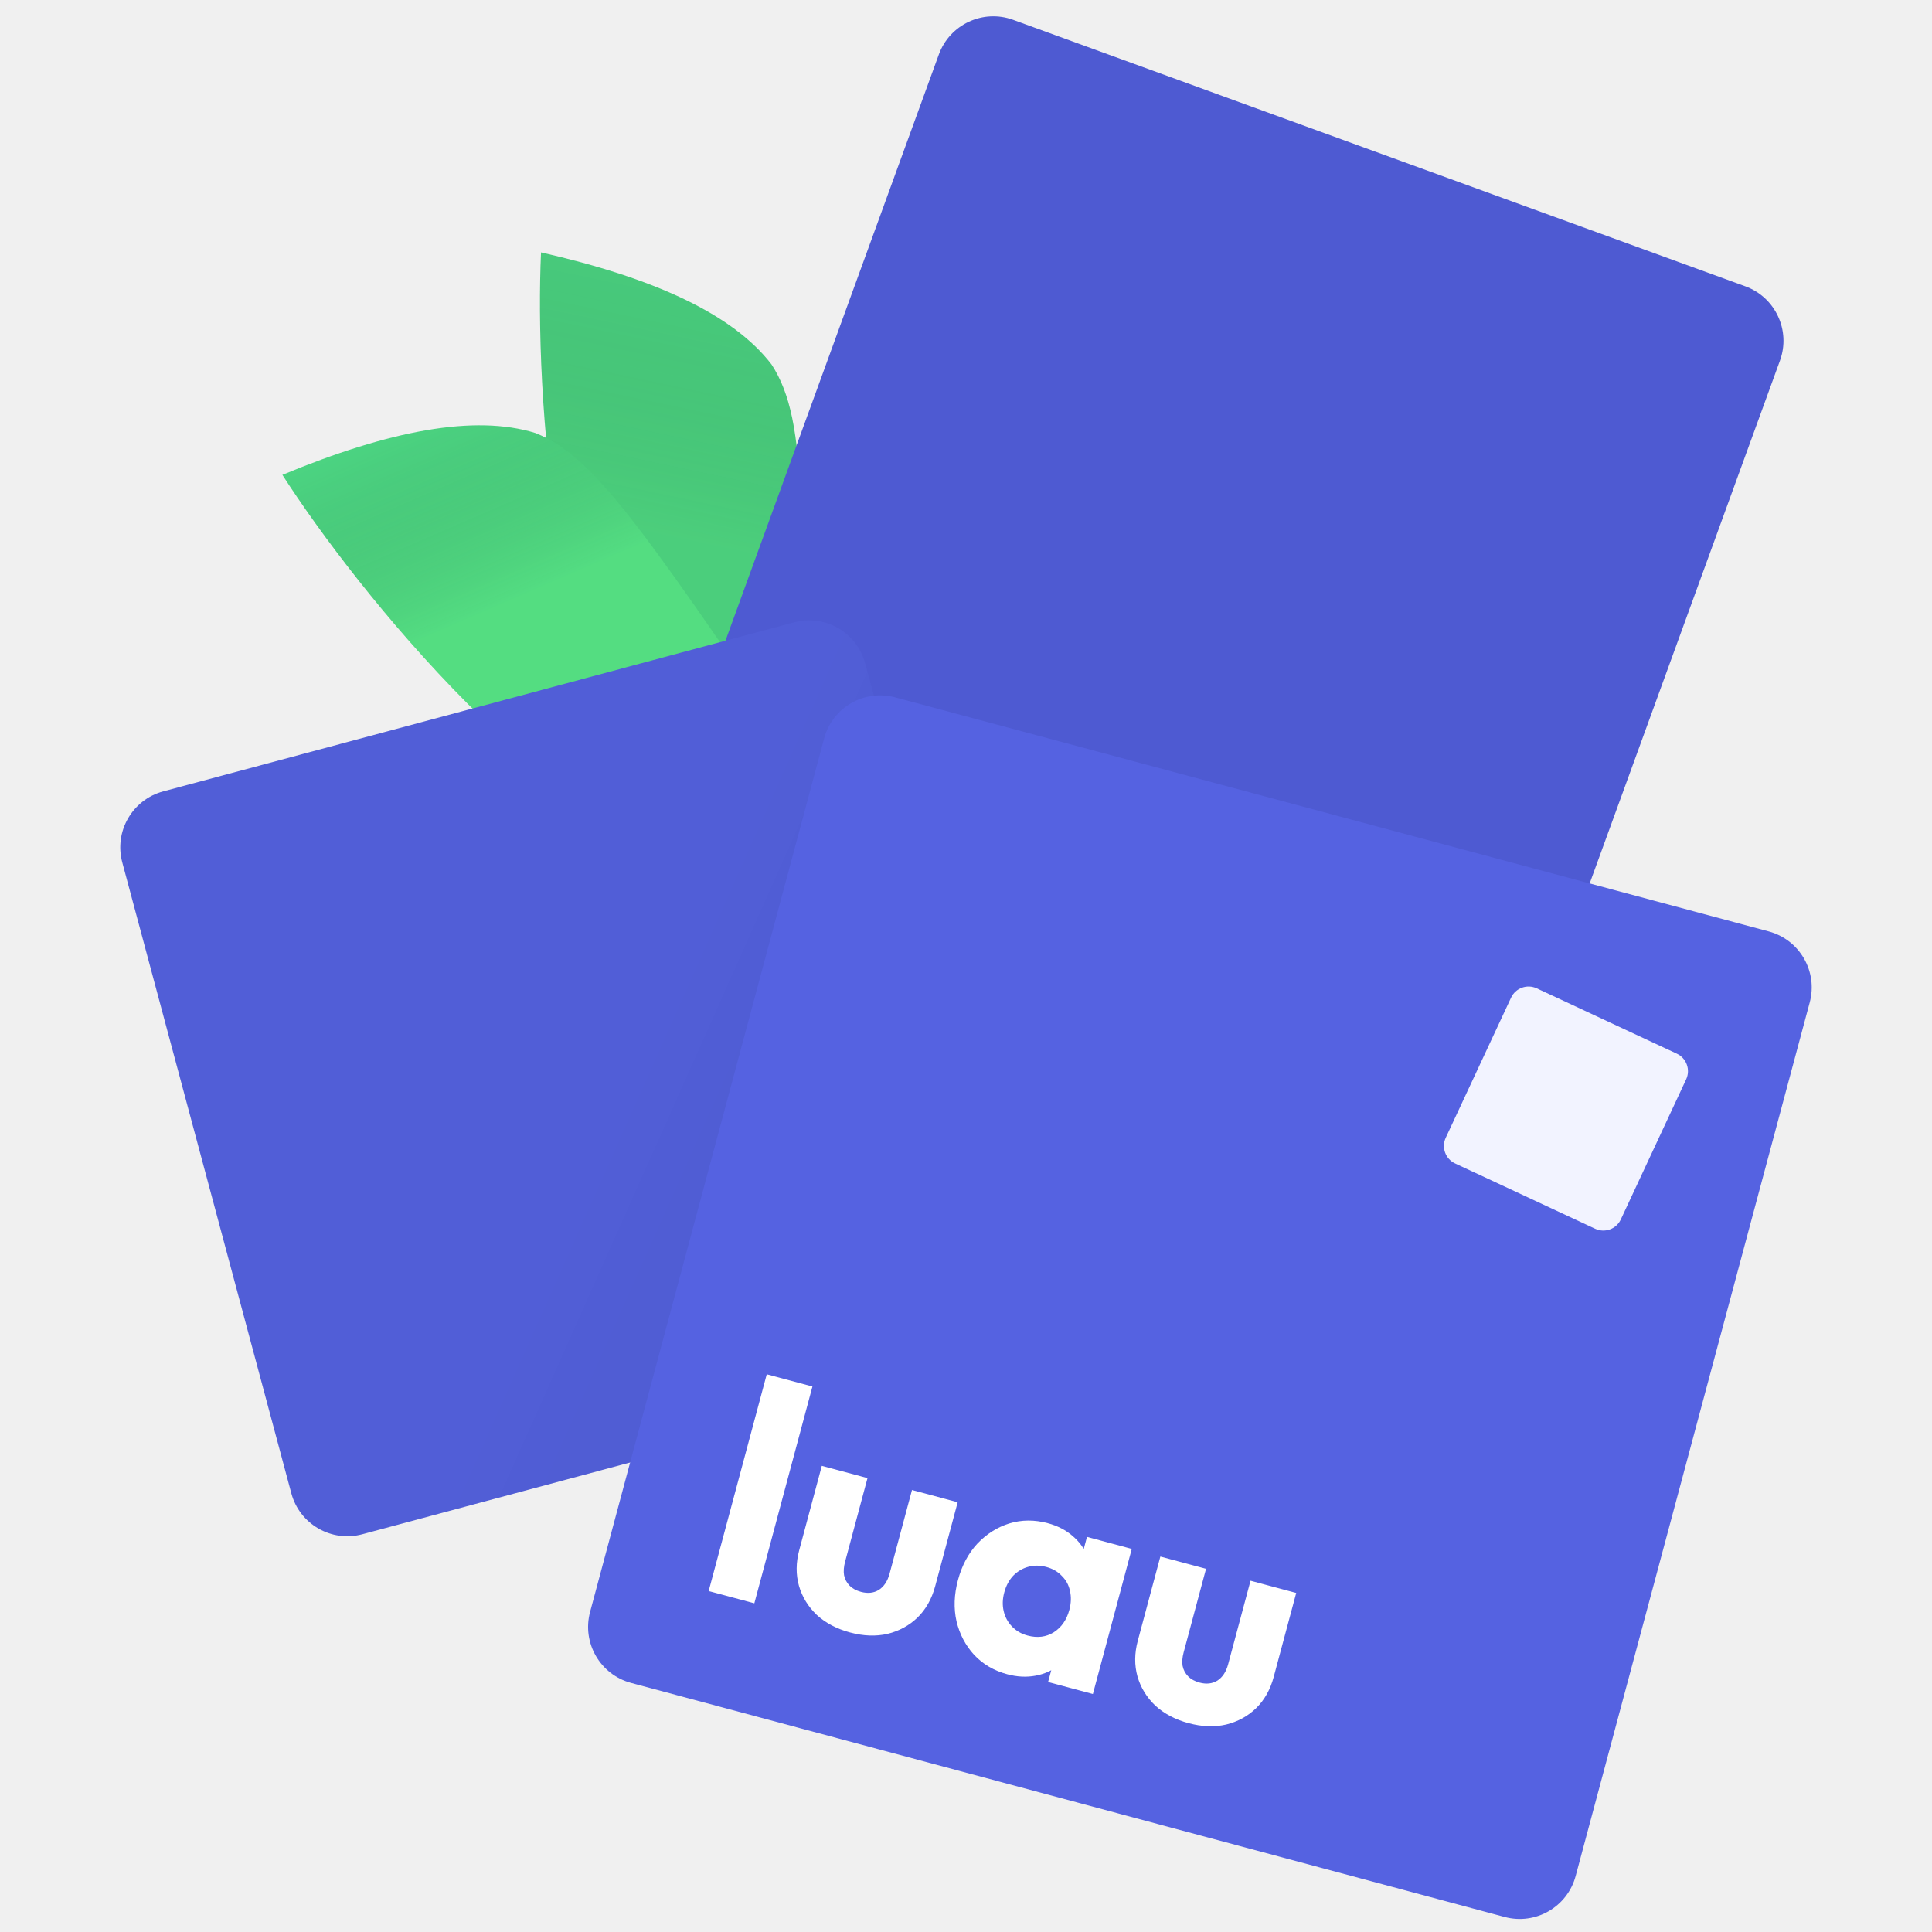
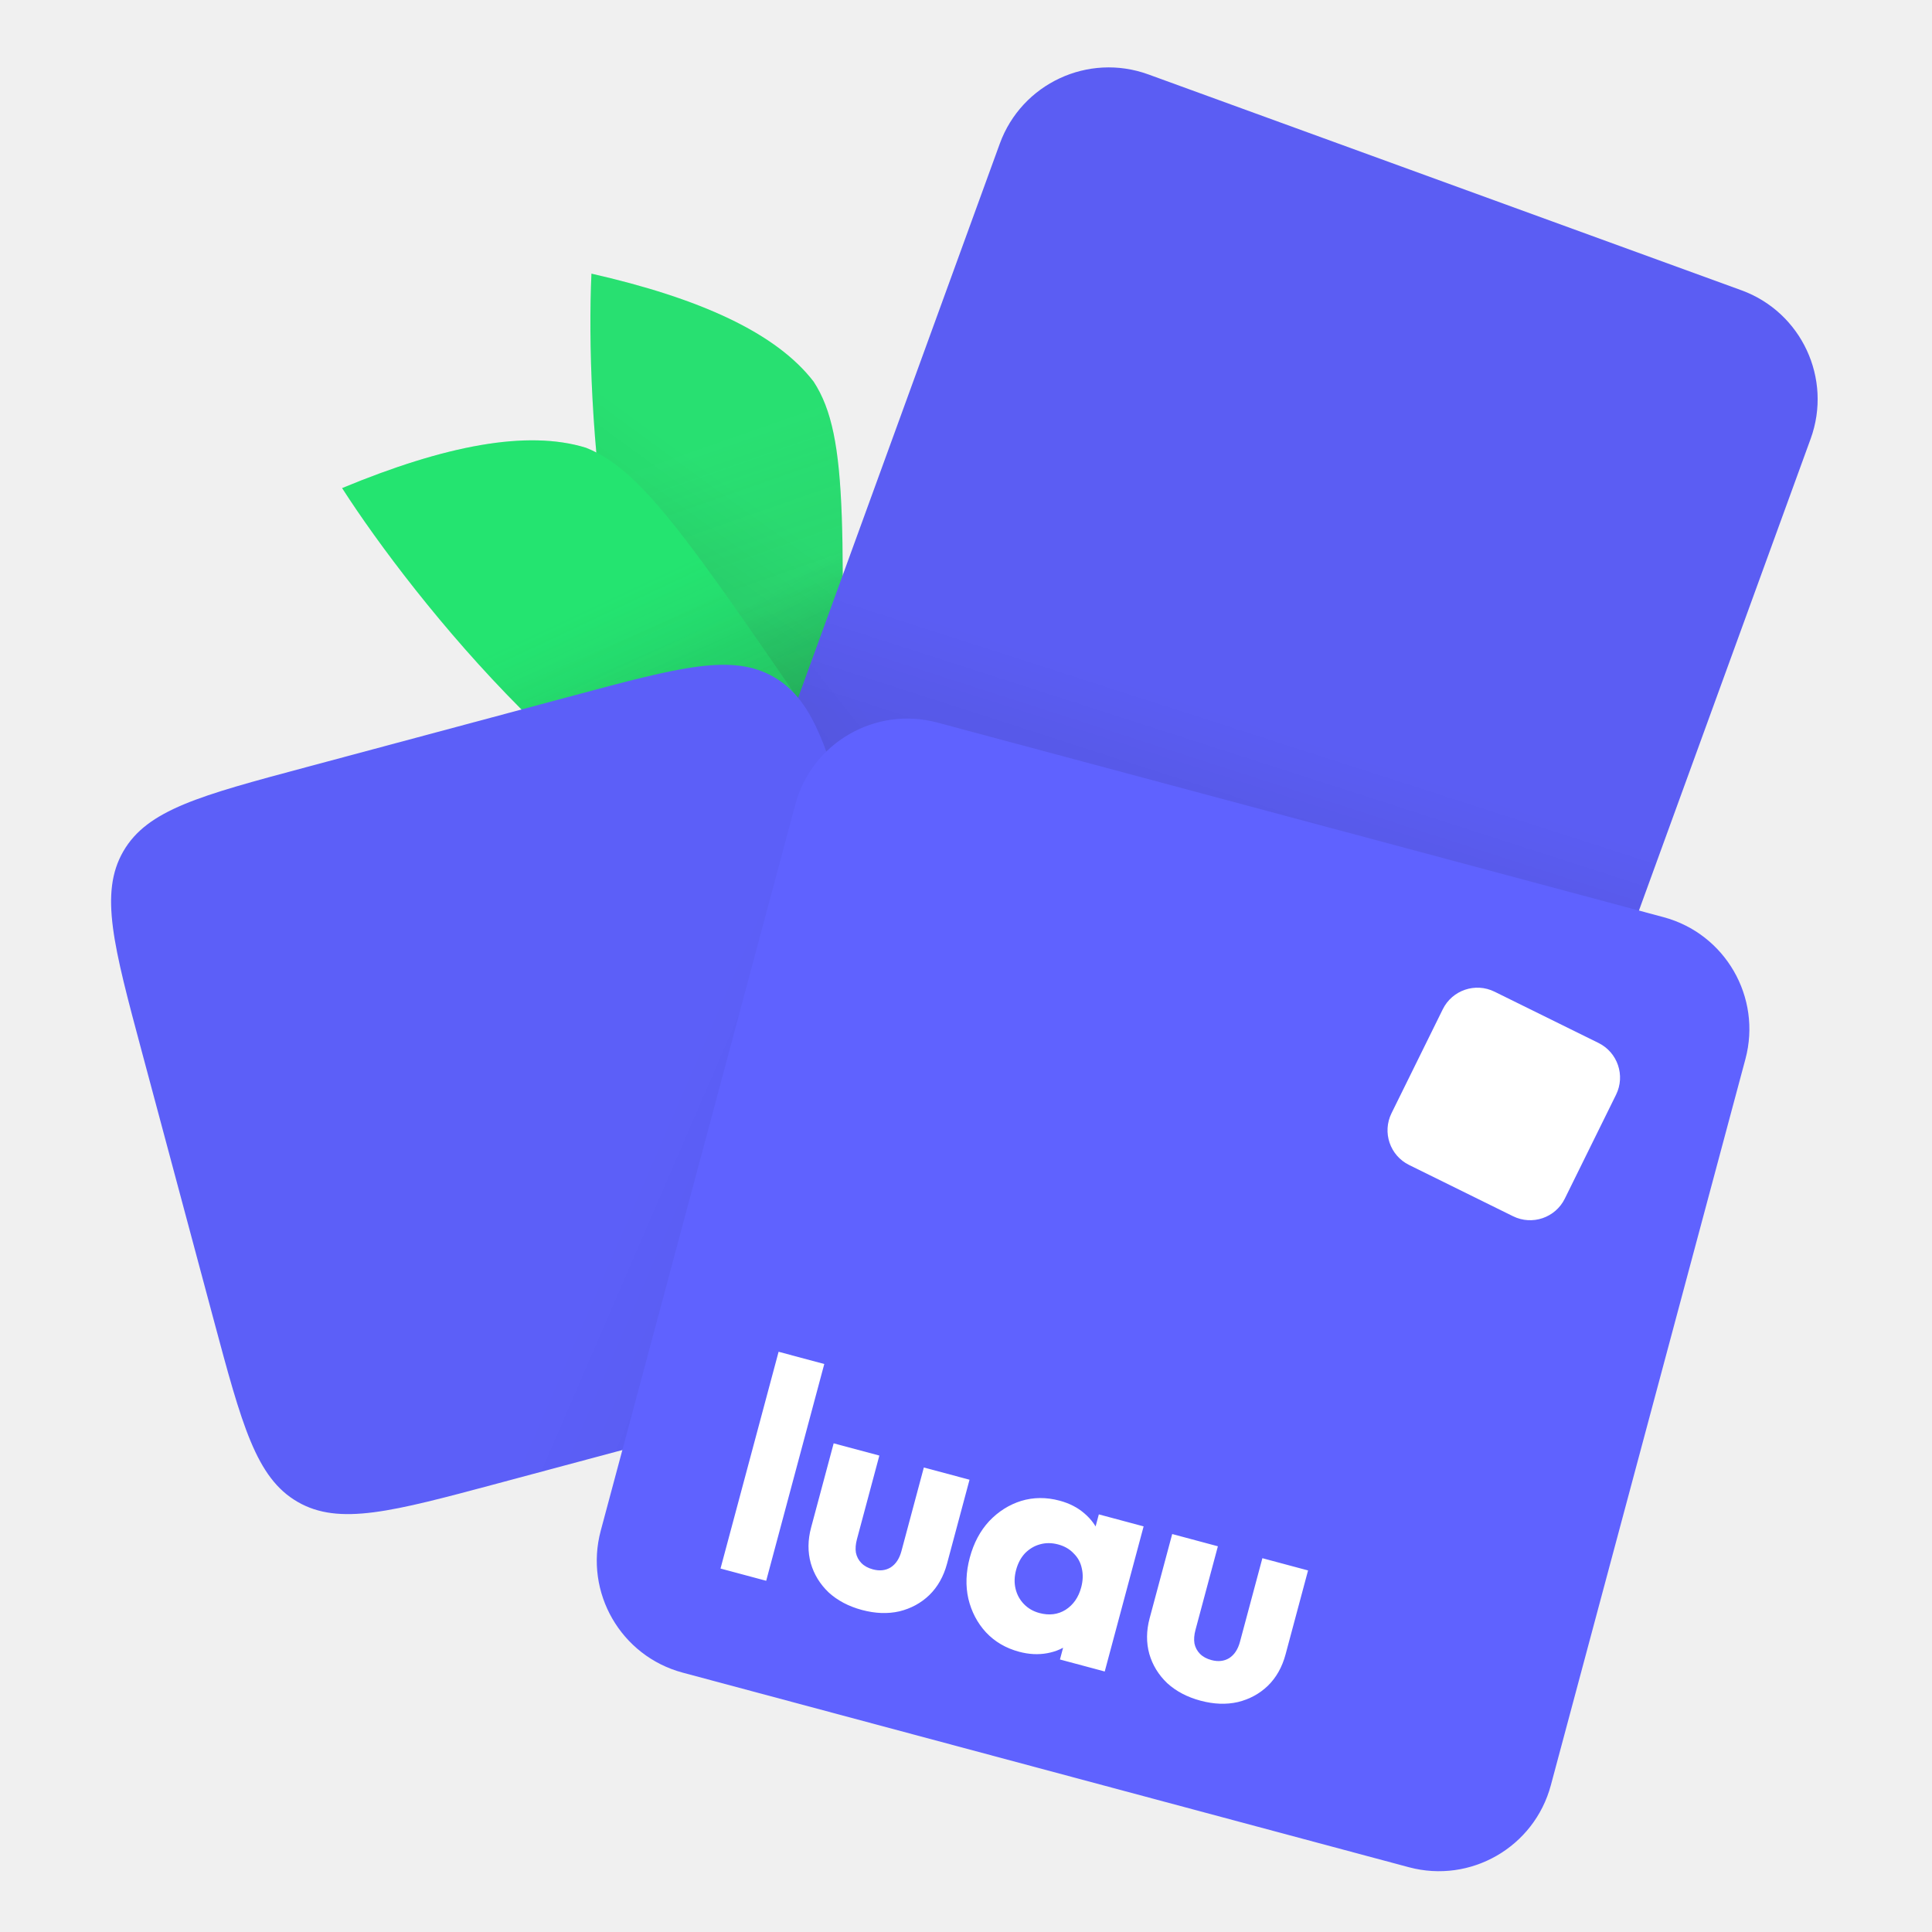
<svg xmlns="http://www.w3.org/2000/svg" width="500" height="500" viewBox="0 0 500 500" fill="none">
-   <path d="M140.017 65.321C138.4 100.879 143.061 181.35 174.642 218.772L206.557 217.802C207.831 134.461 209.344 109.155 199.678 94.33C189.643 81.255 169.174 71.944 140.017 65.321Z" fill="#4CD482" />
-   <path d="M140.017 65.321C138.4 100.879 143.061 181.35 174.642 218.772L206.557 217.802C207.831 134.461 209.344 109.155 199.678 94.33C189.643 81.255 169.174 71.944 140.017 65.321Z" fill="url(#paint0_linear_49_15)" fill-opacity="0.2" />
-   <path d="M140.017 65.321C138.4 100.879 143.061 181.35 174.642 218.772L206.557 217.802C207.831 134.461 209.344 109.155 199.678 94.33C189.643 81.255 169.174 71.944 140.017 65.321Z" fill="black" fill-opacity="0.05" />
-   <path d="M73.082 122.896C92.327 152.839 142.669 215.792 190.075 228.056L215.551 208.807C168.391 140.08 154.99 118.561 138.531 112.057C122.782 107.193 100.699 111.435 73.082 122.896Z" fill="#4CD482" />
-   <path d="M73.082 122.896C92.327 152.839 142.669 215.792 190.075 228.056L215.551 208.807C168.391 140.08 154.99 118.561 138.531 112.057C122.782 107.193 100.699 111.435 73.082 122.896Z" fill="url(#paint1_linear_49_15)" fill-opacity="0.2" />
-   <rect x="248.102" width="231.653" height="231.653" rx="15" transform="rotate(20 248.102 0)" fill="#4E5AD2" />
-   <rect x="220.016" y="157.173" width="199.038" height="199.038" rx="15" transform="rotate(75 220.016 157.173)" fill="#515ED7" />
-   <rect x="220.016" y="157.173" width="199.038" height="199.038" rx="15" transform="rotate(75 220.016 157.173)" fill="url(#paint2_linear_49_15)" fill-opacity="0.05" />
-   <g clip-path="url(#clip0_49_15)">
-     <rect x="217.175" y="176.59" width="264.063" height="264.063" rx="15" transform="rotate(15 217.175 176.59)" fill="#5562E1" />
-     <rect x="393.173" y="253.668" width="50" height="50" rx="5" transform="rotate(25 393.173 253.668)" fill="#F2F3FF" />
-     <path d="M183.402 411.762L198.434 355.661L210.257 358.829L195.225 414.93L183.402 411.762ZM220.014 422.483C216.562 421.558 213.683 420.042 211.377 417.933C209.136 415.787 207.6 413.277 206.769 410.404C205.951 407.479 205.977 404.394 206.847 401.149L212.686 379.357L224.509 382.525L218.711 404.162C218.366 405.45 218.276 406.613 218.439 407.65C218.654 408.702 219.131 409.603 219.869 410.352C220.606 411.102 221.593 411.643 222.83 411.974C224.581 412.443 226.117 412.275 227.437 411.469C228.771 410.612 229.701 409.205 230.225 407.247L236.023 385.61L247.846 388.778L242.027 410.492C241.144 413.789 239.617 416.5 237.447 418.624C235.29 420.696 232.705 422.102 229.691 422.84C226.691 423.527 223.465 423.408 220.014 422.483ZM260.686 433.298C257.234 432.374 254.371 430.695 252.096 428.264C249.873 425.846 248.356 422.955 247.546 419.59C246.787 416.24 246.912 412.684 247.919 408.924C248.927 405.163 250.597 402.022 252.929 399.499C255.313 396.991 258.072 395.245 261.206 394.263C264.392 393.295 267.711 393.273 271.163 394.198C273.687 394.874 275.822 395.971 277.569 397.488C279.368 399.019 280.676 400.833 281.495 402.929C282.327 404.975 282.524 407.125 282.085 409.382L277.737 425.61C276.988 427.783 275.736 429.573 273.979 430.98C272.287 432.349 270.279 433.246 267.956 433.673C265.633 434.1 263.21 433.975 260.686 433.298ZM265.938 423.276C268.463 423.953 270.718 423.674 272.706 422.439C274.707 421.154 276.052 419.223 276.742 416.647C277.212 414.895 277.265 413.253 276.903 411.721C276.592 410.202 275.889 408.909 274.795 407.843C273.765 406.739 272.426 405.966 270.778 405.524C269.129 405.082 267.558 405.075 266.063 405.503C264.633 405.893 263.352 406.654 262.221 407.786C261.141 408.933 260.366 410.382 259.897 412.133C259.441 413.833 259.395 415.449 259.757 416.982C260.119 418.515 260.841 419.84 261.922 420.958C263.002 422.076 264.341 422.849 265.938 423.276ZM271.247 435.3L273.96 425.177L278.18 416.535L278.846 406.941L281.31 397.745L292.901 400.851L282.838 438.406L271.247 435.3ZM307.626 445.959C304.175 445.034 301.296 443.517 298.99 441.409C296.749 439.262 295.213 436.752 294.381 433.879C293.564 430.955 293.59 427.87 294.46 424.624L300.298 402.833L312.121 406.001L306.324 427.638C305.979 428.926 305.888 430.088 306.052 431.126C306.267 432.178 306.743 433.078 307.481 433.828C308.219 434.578 309.206 435.118 310.442 435.45C312.194 435.919 313.73 435.751 315.05 434.945C316.384 434.088 317.313 432.68 317.838 430.723L323.635 409.086L335.458 412.254L329.64 433.968C328.756 437.265 327.23 439.975 325.059 442.099C322.903 444.172 320.318 445.577 317.304 446.316C314.304 447.003 311.078 446.884 307.626 445.959Z" fill="white" />
-   </g>
+   <path d="M153.064 70.818C151.505 105.096 155.999 182.67 186.443 218.745L217.209 217.809C218.437 137.469 219.896 113.074 210.578 98.782C200.904 86.178 181.172 77.202 153.064 70.818Z" fill="#2DDD73" />
+   <path d="M153.064 70.818C151.505 105.096 155.999 182.67 186.443 218.745L217.209 217.809C218.437 137.469 219.896 113.074 210.578 98.782C200.904 86.178 181.172 77.202 153.064 70.818Z" fill="url(#paint0_linear_62_97)" fill-opacity="0.2" />
+   <path d="M153.064 70.818C151.505 105.096 155.999 182.67 186.443 218.745L217.209 217.809C218.437 137.469 219.896 113.074 210.578 98.782C200.904 86.178 181.172 77.202 153.064 70.818Z" fill="url(#paint1_linear_62_97)" />
+   <path d="M153.064 70.818C151.505 105.096 155.999 182.67 186.443 218.745L217.209 217.809C218.437 137.469 219.896 113.074 210.578 98.782C200.904 86.178 181.172 77.202 153.064 70.818Z" fill="url(#paint2_linear_62_97)" />
+   <path d="M88.539 126.32C107.092 155.185 155.621 215.871 201.321 227.694L225.879 209.138C180.417 142.886 167.498 122.141 151.631 115.871C136.45 111.183 115.162 115.272 88.539 126.32Z" fill="#2DDD73" />
+   <path d="M88.539 126.32C107.092 155.185 155.621 215.871 201.321 227.694L225.879 209.138C180.417 142.886 167.498 122.141 151.631 115.871C136.45 111.183 115.162 115.272 88.539 126.32Z" fill="url(#paint3_linear_62_97)" />
+   <path d="M88.539 126.32C107.092 155.185 155.621 215.871 201.321 227.694L225.879 209.138C180.417 142.886 167.498 122.141 151.631 115.871C136.45 111.183 115.162 115.272 88.539 126.32Z" fill="url(#paint4_linear_62_97)" fill-opacity="0.2" />
+   <rect x="269.003" y="9" width="223.314" height="223.314" rx="30" transform="rotate(20 269.003 9)" fill="#5F62FF" />
+   <rect x="269.003" y="9" width="223.314" height="223.314" rx="30" transform="rotate(20 269.003 9)" fill="black" fill-opacity="0.05" />
+   <rect x="269.003" y="9" width="223.314" height="223.314" rx="30" transform="rotate(20 269.003 9)" fill="url(#paint5_linear_62_97)" fill-opacity="0.06" />
+   <rect x="269.003" y="9" width="223.314" height="223.314" rx="30" transform="rotate(20 269.003 9)" fill="url(#paint6_linear_62_97)" fill-opacity="0.06" />
+   <path d="M148.53 179.982C175.851 172.661 189.511 169.001 200.273 175.214C211.034 181.427 214.694 195.087 222.015 222.408L240.617 291.832C247.938 319.152 251.598 332.813 245.385 343.574C239.171 354.336 225.511 357.996 198.191 365.316L128.767 383.919C101.446 391.239 87.786 394.899 77.025 388.686C66.263 382.473 62.603 368.813 55.282 341.492L36.68 272.068C29.36 244.748 25.699 231.088 31.913 220.326C38.126 209.564 51.786 205.904 79.106 198.584L148.53 179.982Z" fill="#5F62FF" />
+   <path d="M148.53 179.982C175.851 172.661 189.511 169.001 200.273 175.214C211.034 181.427 214.694 195.087 222.015 222.408L240.617 291.832C247.938 319.152 251.598 332.813 245.385 343.574C239.171 354.336 225.511 357.996 198.191 365.316L128.767 383.919C101.446 391.239 87.786 394.899 77.025 388.686C66.263 382.473 62.603 368.813 55.282 341.492L36.68 272.068C29.36 244.748 25.699 231.088 31.913 220.326C38.126 209.564 51.786 205.904 79.106 198.584L148.53 179.982Z" fill="black" fill-opacity="0.03" />
+   <path d="M148.53 179.982C175.851 172.661 189.511 169.001 200.273 175.214C211.034 181.427 214.694 195.087 222.015 222.408L240.617 291.832C247.938 319.152 251.598 332.813 245.385 343.574C239.171 354.336 225.511 357.996 198.191 365.316L128.767 383.919C101.446 391.239 87.786 394.899 77.025 388.686C66.263 382.473 62.603 368.813 55.282 341.492L36.68 272.068C29.36 244.748 25.699 231.088 31.913 220.326C38.126 209.564 51.786 205.904 79.106 198.584L148.53 179.982Z" fill="url(#paint7_linear_62_97)" fill-opacity="0.06" />
+   <rect x="213.592" y="179.233" width="254.557" height="254.557" rx="30" transform="rotate(15 213.592 179.233)" fill="#5F62FF" />
+   <rect x="377.814" y="252.224" width="50" height="50" rx="10" transform="rotate(26.25 377.814 252.224)" fill="white" />
+   <path d="M186.468 405.937L201.5 349.836L213.323 353.004L198.291 409.105L186.468 405.937ZM223.08 416.659C219.629 415.734 216.75 414.217 214.444 412.108C212.203 409.962 210.667 407.452 209.835 404.579C209.018 401.654 209.044 398.569 209.913 395.324L215.752 373.533L227.575 376.7L221.778 398.337C221.433 399.625 221.342 400.788 221.506 401.826C221.721 402.877 222.197 403.778 222.935 404.528C223.673 405.278 224.66 405.818 225.896 406.149C227.648 406.619 229.184 406.45 230.504 405.645C231.838 404.787 232.767 403.38 233.292 401.422L239.089 379.786L250.912 382.954L245.094 404.668C244.21 407.965 242.684 410.675 240.513 412.799C238.357 414.872 235.771 416.277 232.758 417.015C229.758 417.702 226.532 417.583 223.08 416.659ZM263.752 427.474C260.3 426.549 257.437 424.871 255.162 422.439C252.939 420.021 251.422 417.13 250.612 413.766C249.853 410.415 249.978 406.86 250.986 403.099C251.993 399.338 253.663 396.197 255.995 393.675C258.379 391.166 261.138 389.421 264.273 388.438C267.459 387.47 270.777 387.448 274.229 388.373C276.753 389.049 278.889 390.146 280.636 391.663C282.434 393.194 283.742 395.008 284.561 397.105C285.393 399.15 285.59 401.301 285.151 403.557L280.803 419.785C280.055 421.959 278.802 423.749 277.045 425.155C275.353 426.524 273.346 427.422 271.023 427.848C268.7 428.275 266.276 428.15 263.752 427.474ZM269.005 417.452C271.529 418.128 273.785 417.849 275.772 416.615C277.773 415.329 279.119 413.398 279.809 410.822C280.278 409.071 280.332 407.429 279.969 405.896C279.658 404.377 278.956 403.084 277.861 402.018C276.832 400.914 275.493 400.141 273.844 399.699C272.196 399.258 270.624 399.251 269.129 399.678C267.699 400.068 266.419 400.829 265.287 401.962C264.207 403.108 263.432 404.557 262.963 406.308C262.508 408.008 262.461 409.625 262.823 411.157C263.186 412.69 263.907 414.015 264.988 415.133C266.069 416.251 267.408 417.024 269.005 417.452ZM274.314 429.476L277.026 419.353L281.247 410.711L281.913 401.116L284.377 391.92L295.968 395.026L285.905 432.581L274.314 429.476ZM310.693 440.134C307.241 439.209 304.362 437.693 302.056 435.584C299.815 433.438 298.279 430.928 297.448 428.055C296.63 425.13 296.656 422.045 297.526 418.8L303.365 397.008L315.188 400.176L309.39 421.813C309.045 423.101 308.954 424.264 309.118 425.301C309.333 426.353 309.81 427.254 310.547 428.003C311.285 428.753 312.272 429.294 313.509 429.625C315.26 430.094 316.796 429.926 318.116 429.12C319.45 428.263 320.38 426.856 320.904 424.898L326.702 403.261L338.525 406.429L332.706 428.143C331.823 431.44 330.296 434.151 328.126 436.275C325.969 438.347 323.384 439.753 320.37 440.491C317.37 441.178 314.144 441.059 310.693 440.134Z" fill="white" />
  <defs>
-     <linearGradient id="paint0_linear_49_15" x1="187.25" y1="75.27" x2="157.773" y2="215.219" gradientUnits="userSpaceOnUse">
+     <linearGradient id="paint0_linear_62_97" x1="218.495" y1="194.867" x2="189.944" y2="113.152" gradientUnits="userSpaceOnUse">
      <stop stop-opacity="0" />
-       <stop offset="0.454" stop-color="#71FF7F" stop-opacity="0.5" />
+       <stop offset="1" stop-color="#00FF65" stop-opacity="0.5" />
    </linearGradient>
-     <linearGradient id="paint1_linear_49_15" x1="117.368" y1="103.695" x2="174.259" y2="234.913" gradientUnits="userSpaceOnUse">
+     <linearGradient id="paint1_linear_62_97" x1="197.821" y1="153.517" x2="217.511" y2="187.975" gradientUnits="userSpaceOnUse">
      <stop stop-opacity="0" />
-       <stop offset="0.373" stop-color="#71FF7F" />
+       <stop offset="1" stop-opacity="0.2" />
    </linearGradient>
-     <linearGradient id="paint2_linear_49_15" x1="333.094" y1="252.689" x2="407.119" y2="161.414" gradientUnits="userSpaceOnUse">
+     <linearGradient id="paint2_linear_62_97" x1="179.115" y1="118.075" x2="113.152" y2="208.65" gradientUnits="userSpaceOnUse">
+       <stop stop-opacity="0" />
+       <stop offset="1" stop-opacity="0.2" />
+     </linearGradient>
+     <linearGradient id="paint3_linear_62_97" x1="163.362" y1="162.378" x2="191.913" y2="228.341" gradientUnits="userSpaceOnUse">
+       <stop stop-opacity="0" />
+       <stop offset="1" stop-opacity="0.2" />
+     </linearGradient>
+     <linearGradient id="paint4_linear_62_97" x1="204.712" y1="265.752" x2="153.517" y2="156.471" gradientUnits="userSpaceOnUse">
+       <stop stop-opacity="0" />
+       <stop offset="1" stop-color="#00FF65" />
+     </linearGradient>
+     <linearGradient id="paint5_linear_62_97" x1="376.109" y1="157.335" x2="377.296" y2="189.382" gradientUnits="userSpaceOnUse">
      <stop stop-opacity="0" />
      <stop offset="1" />
    </linearGradient>
-     <clipPath id="clip0_49_15">
-       <rect x="217.175" y="176.59" width="264.063" height="264.063" rx="15" transform="rotate(15 217.175 176.59)" fill="white" />
-     </clipPath>
+     <linearGradient id="paint6_linear_62_97" x1="278.714" y1="183.355" x2="256.351" y2="219.782" gradientUnits="userSpaceOnUse">
+       <stop stop-opacity="0" />
+       <stop offset="1" />
+     </linearGradient>
+     <linearGradient id="paint7_linear_62_97" x1="167.301" y1="298.241" x2="240.155" y2="329.746" gradientUnits="userSpaceOnUse">
+       <stop stop-opacity="0" />
+       <stop offset="1" />
+     </linearGradient>
  </defs>
</svg>
